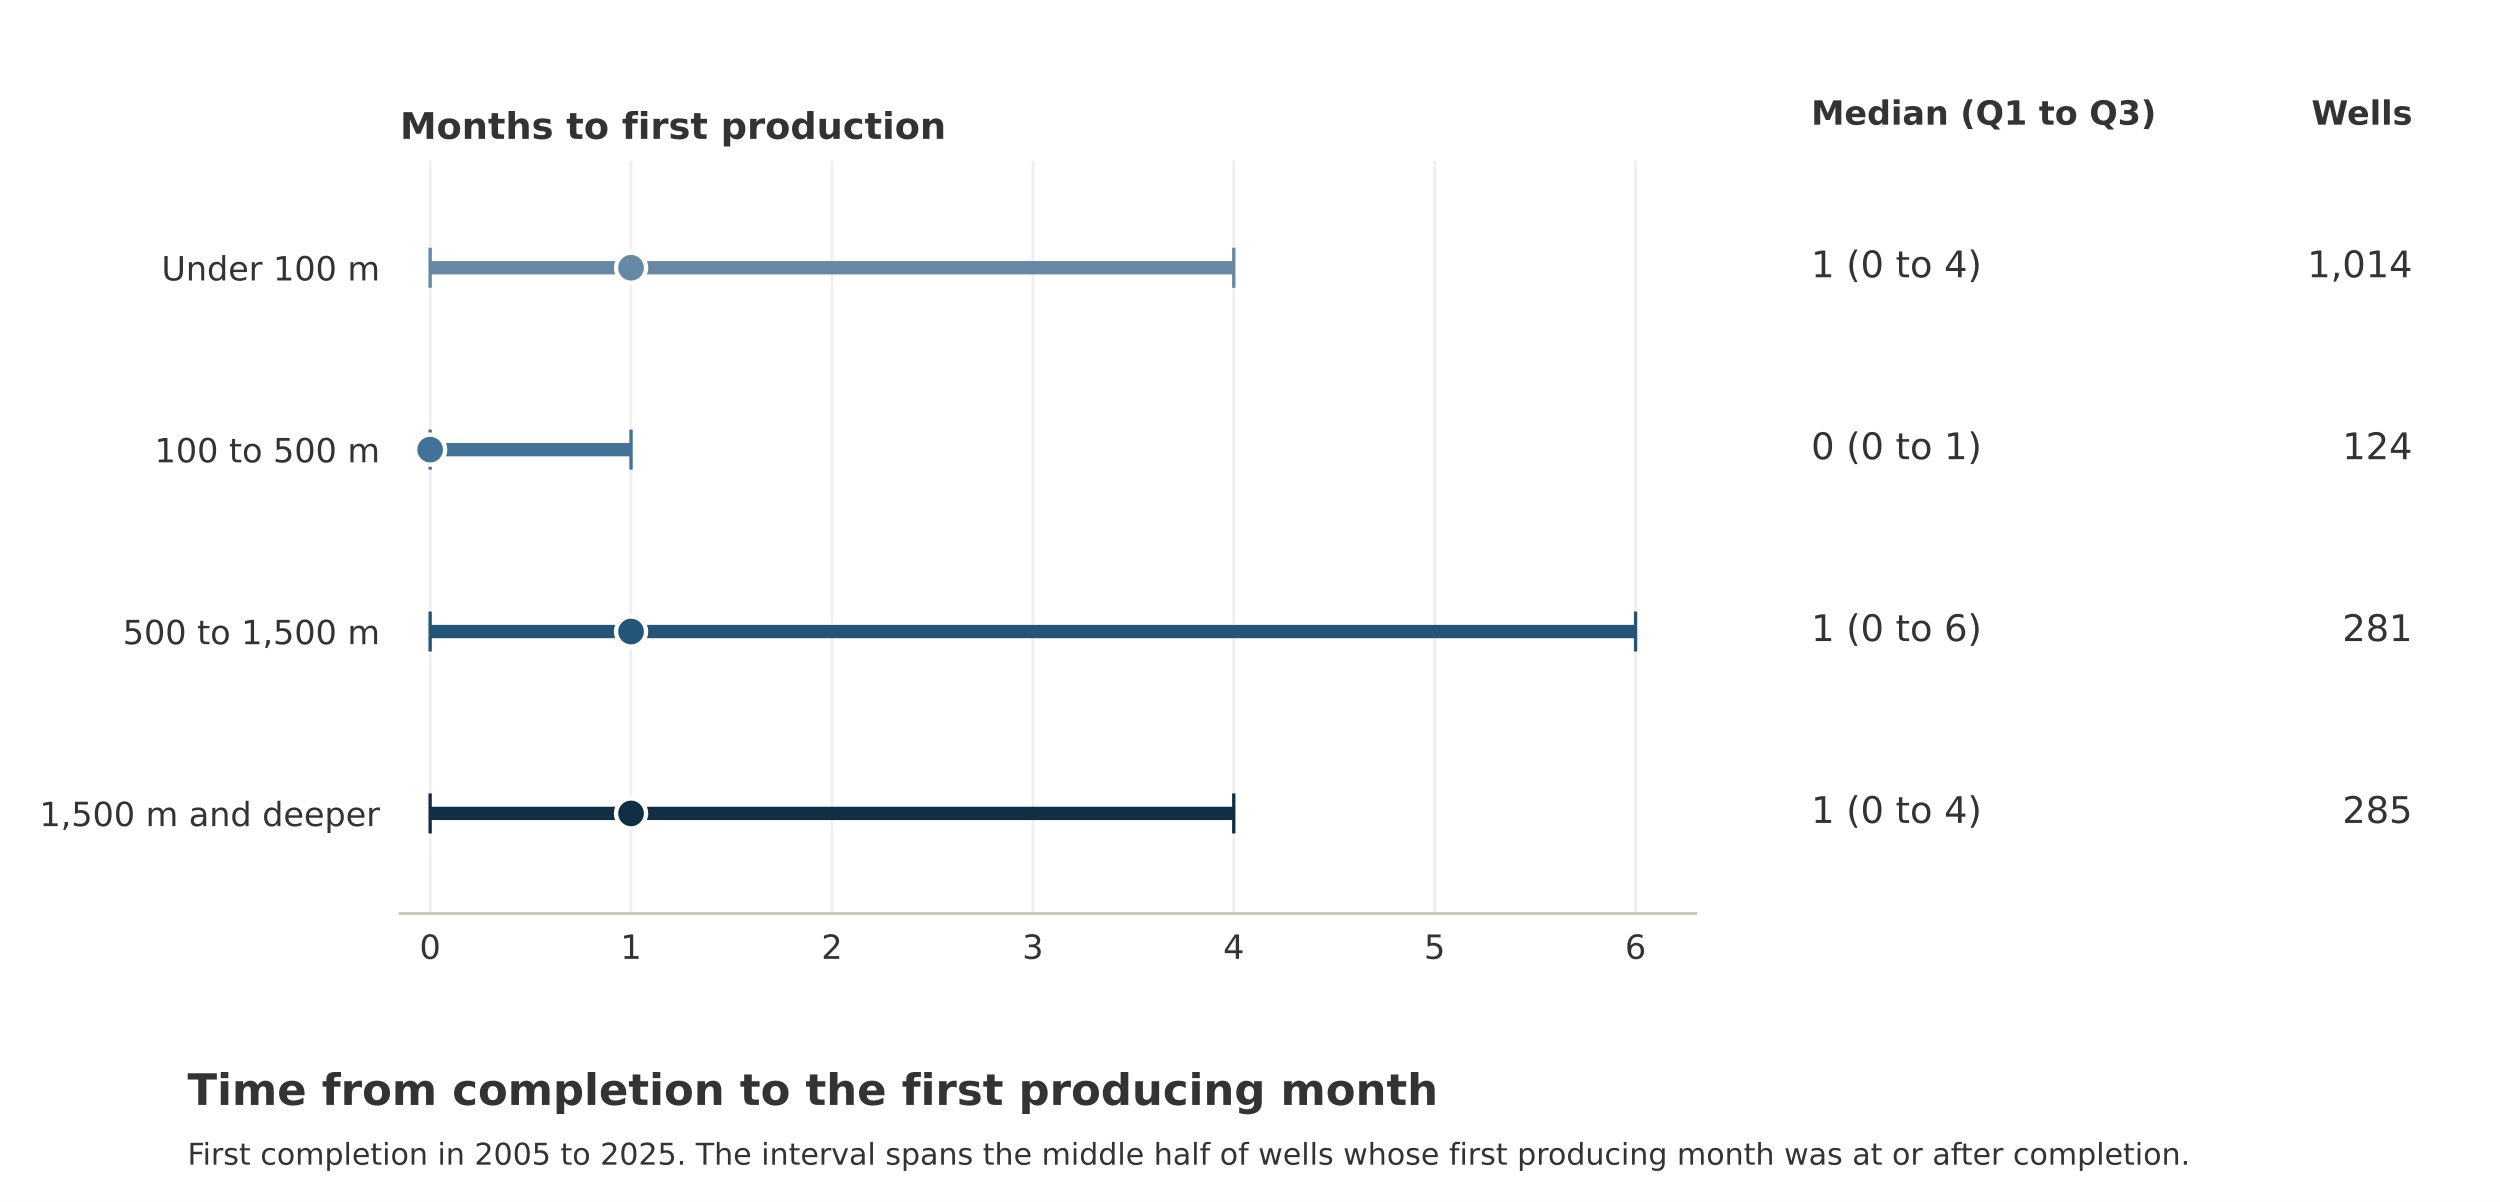
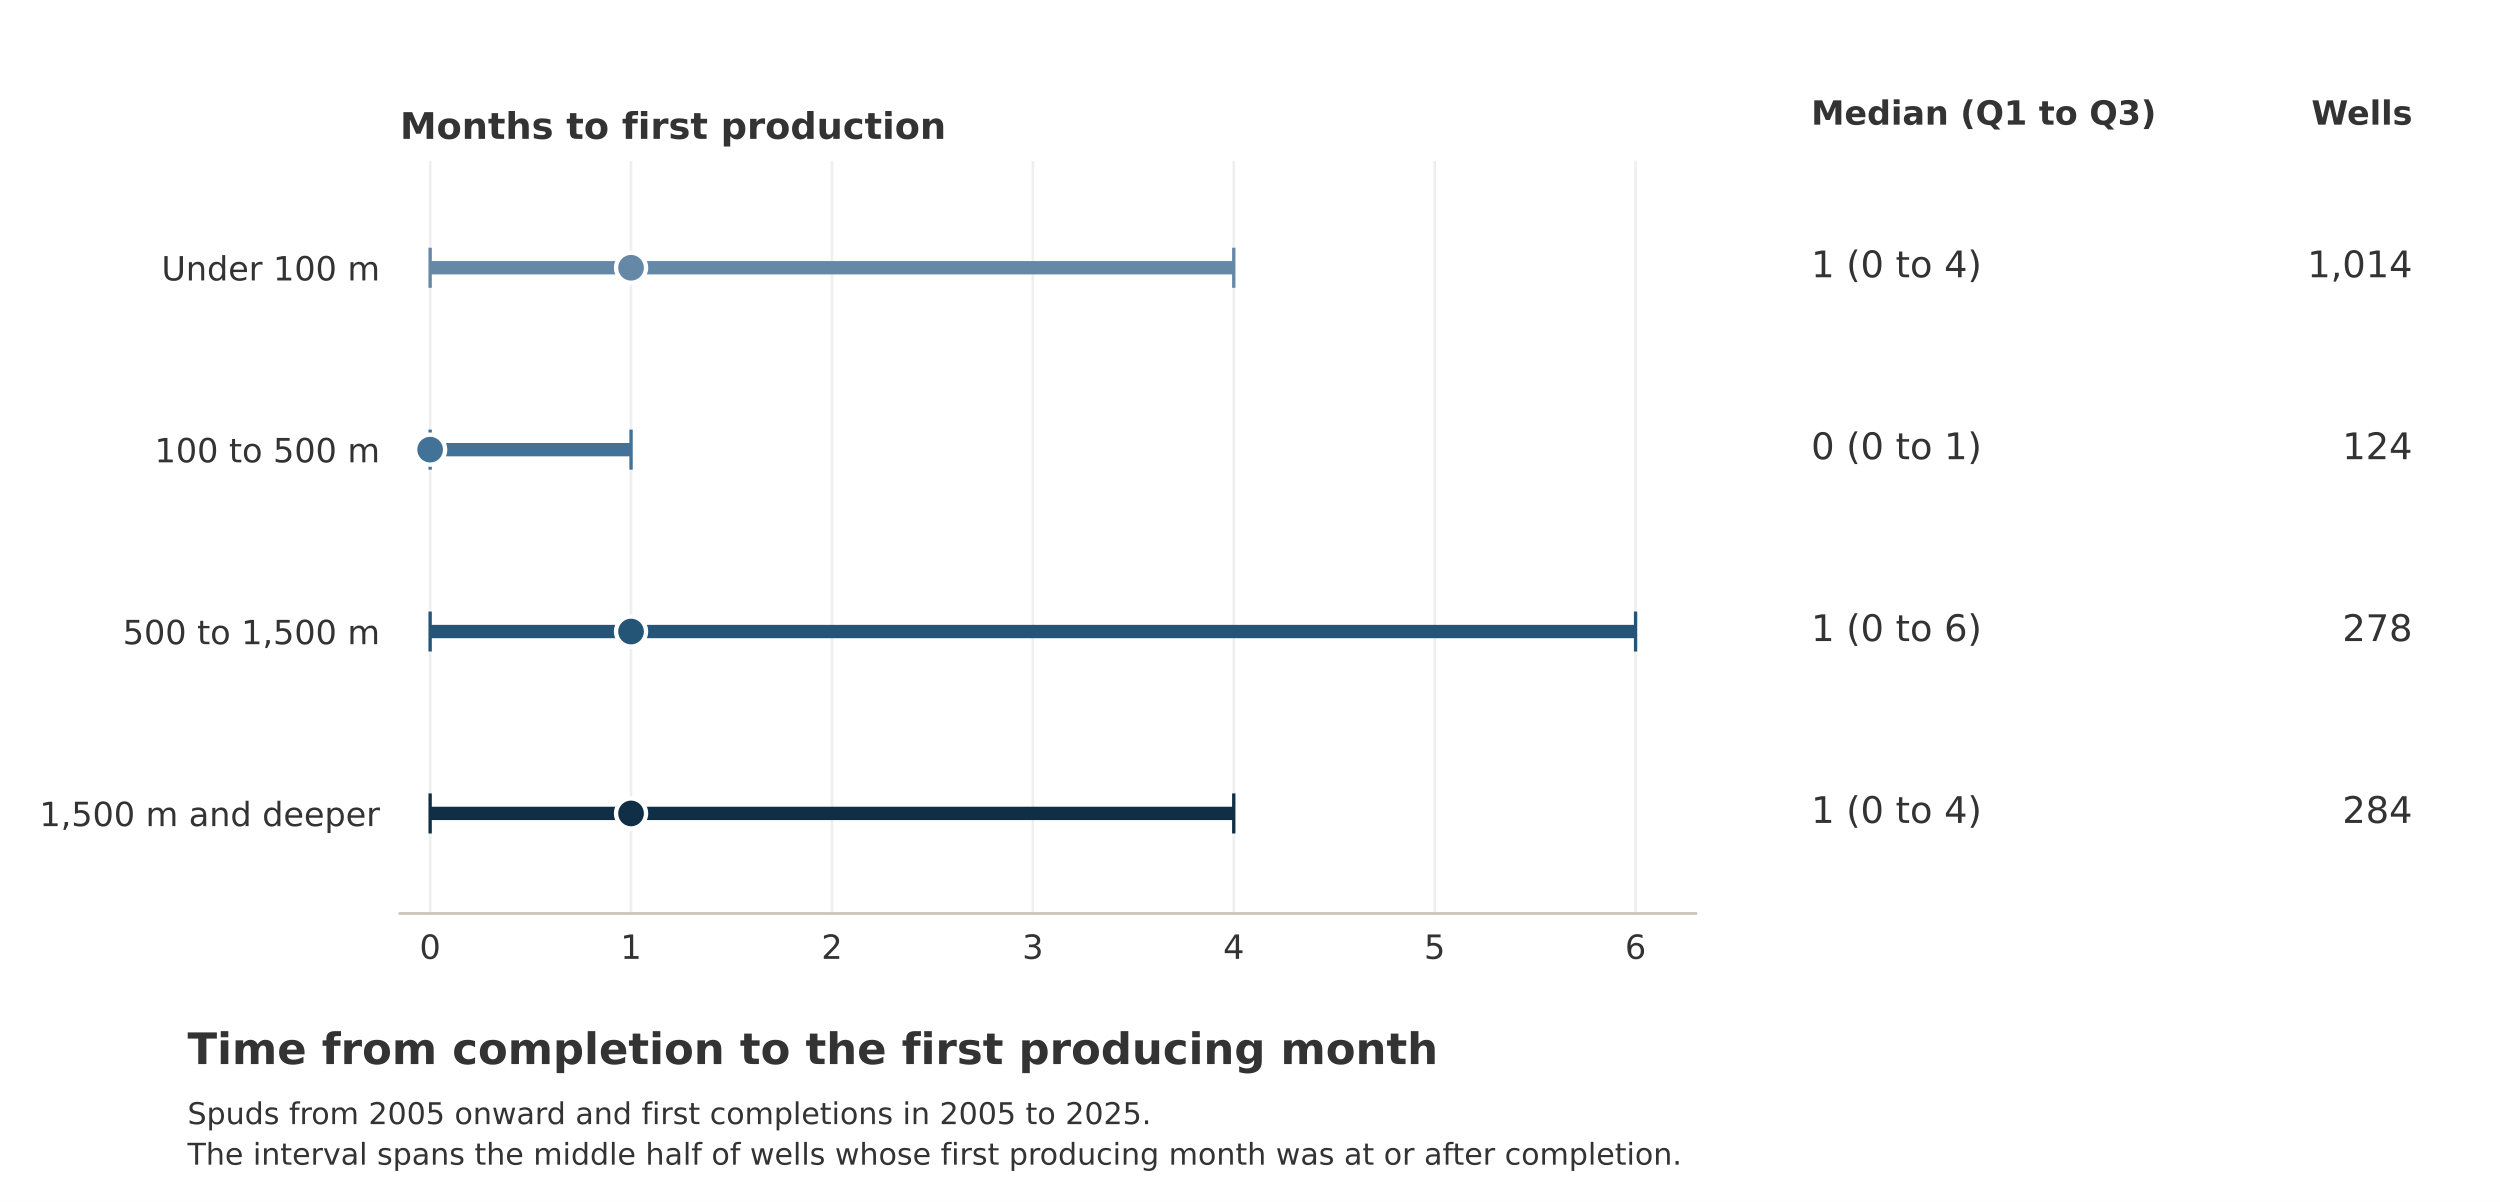
<svg xmlns="http://www.w3.org/2000/svg" xmlns:xlink="http://www.w3.org/1999/xlink" width="748.8pt" height="360pt" viewBox="0 0 748.8 360" version="1.1">
  <defs>
    <style type="text/css">*{stroke-linejoin: round; stroke-linecap: butt}</style>
  </defs>
  <g id="figure_1">
    <g id="patch_1">
      <path d="M 0 360  L 748.8 360  L 748.8 0  L 0 0  z " style="fill: #ffffff" />
    </g>
    <g id="axes_1">
      <g id="patch_2">
        <path d="M 119.808 273.6  L 507.939 273.6  L 507.939 48.6  L 119.808 48.6  z " style="fill: #ffffff" />
      </g>
      <g id="matplotlib.axis_1">
        <g id="xtick_1">
          <g id="line2d_1">
            <path d="M 128.834 273.6  L 128.834 48.6  " style="fill: none; stroke: #efefef; stroke-width: 0.8; stroke-linecap: square" />
          </g>
          <g id="line2d_2" />
          <g id="text_1">
            <text style="font-size: 10px; font-family: 'DejaVu Sans'; text-anchor: middle; fill: #333333" x="128.834" y="287.198" transform="rotate(-0 128.8343 287.1977)">0</text>
          </g>
        </g>
        <g id="xtick_2">
          <g id="line2d_3">
            <path d="M 189.01 273.6  L 189.01 48.6  " style="fill: none; stroke: #efefef; stroke-width: 0.8; stroke-linecap: square" />
          </g>
          <g id="line2d_4" />
          <g id="text_2">
            <text style="font-size: 10px; font-family: 'DejaVu Sans'; text-anchor: middle; fill: #333333" x="189.01" y="287.198" transform="rotate(-0 189.0097 287.1977)">1</text>
          </g>
        </g>
        <g id="xtick_3">
          <g id="line2d_5">
            <path d="M 249.185 273.6  L 249.185 48.6  " style="fill: none; stroke: #efefef; stroke-width: 0.8; stroke-linecap: square" />
          </g>
          <g id="line2d_6" />
          <g id="text_3">
            <text style="font-size: 10px; font-family: 'DejaVu Sans'; text-anchor: middle; fill: #333333" x="249.185" y="287.198" transform="rotate(-0 249.1851 287.1977)">2</text>
          </g>
        </g>
        <g id="xtick_4">
          <g id="line2d_7">
            <path d="M 309.361 273.6  L 309.361 48.6  " style="fill: none; stroke: #efefef; stroke-width: 0.8; stroke-linecap: square" />
          </g>
          <g id="line2d_8" />
          <g id="text_4">
            <text style="font-size: 10px; font-family: 'DejaVu Sans'; text-anchor: middle; fill: #333333" x="309.361" y="287.198" transform="rotate(-0 309.3606 287.1977)">3</text>
          </g>
        </g>
        <g id="xtick_5">
          <g id="line2d_9">
            <path d="M 369.536 273.6  L 369.536 48.6  " style="fill: none; stroke: #efefef; stroke-width: 0.8; stroke-linecap: square" />
          </g>
          <g id="line2d_10" />
          <g id="text_5">
            <text style="font-size: 10px; font-family: 'DejaVu Sans'; text-anchor: middle; fill: #333333" x="369.536" y="287.198" transform="rotate(-0 369.536 287.1977)">4</text>
          </g>
        </g>
        <g id="xtick_6">
          <g id="line2d_11">
            <path d="M 429.711 273.6  L 429.711 48.6  " style="fill: none; stroke: #efefef; stroke-width: 0.8; stroke-linecap: square" />
          </g>
          <g id="line2d_12" />
          <g id="text_6">
            <text style="font-size: 10px; font-family: 'DejaVu Sans'; text-anchor: middle; fill: #333333" x="429.711" y="287.198" transform="rotate(-0 429.7114 287.1977)">5</text>
          </g>
        </g>
        <g id="xtick_7">
          <g id="line2d_13">
            <path d="M 489.887 273.6  L 489.887 48.6  " style="fill: none; stroke: #efefef; stroke-width: 0.8; stroke-linecap: square" />
          </g>
          <g id="line2d_14" />
          <g id="text_7">
            <text style="font-size: 10px; font-family: 'DejaVu Sans'; text-anchor: middle; fill: #333333" x="489.887" y="287.198" transform="rotate(-0 489.8868 287.1977)">6</text>
          </g>
        </g>
      </g>
      <g id="matplotlib.axis_2">
        <g id="ytick_1">
          <g id="line2d_15" />
          <g id="text_8">
            <text style="font-size: 10px; font-family: 'DejaVu Sans'; text-anchor: end; fill: #333333" x="113.808" y="83.997" transform="rotate(-0 113.808 83.99728)">Under 100 m</text>
          </g>
        </g>
        <g id="ytick_2">
          <g id="line2d_16" />
          <g id="text_9">
            <text style="font-size: 10px; font-family: 'DejaVu Sans'; text-anchor: end; fill: #333333" x="113.808" y="138.476" transform="rotate(-0 113.808 138.4763)">100 to 500 m</text>
          </g>
        </g>
        <g id="ytick_3">
          <g id="line2d_17" />
          <g id="text_10">
            <text style="font-size: 10px; font-family: 'DejaVu Sans'; text-anchor: end; fill: #333333" x="113.808" y="192.956" transform="rotate(-0 113.808 192.9557)">500 to 1,500 m</text>
          </g>
        </g>
        <g id="ytick_4">
          <g id="line2d_18" />
          <g id="text_11">
            <text style="font-size: 10px; font-family: 'DejaVu Sans'; text-anchor: end; fill: #333333" x="113.808" y="247.436" transform="rotate(-0 113.808 247.4355)">1,500 m and deeper</text>
          </g>
        </g>
      </g>
      <g id="LineCollection_1">
        <path d="M 128.834 80.198  L 369.536 80.198  " style="fill: none; stroke: #6588a6; stroke-width: 4" />
      </g>
      <g id="line2d_19">
        <defs>
          <path id="m90112a4efc" d="M 0 6  L 0 -6  " style="stroke: #6588a6" />
        </defs>
        <g>
          <use xlink:href="#m90112a4efc" x="128.834" y="80.198" style="fill: #6588a6; stroke: #6588a6" />
          <use xlink:href="#m90112a4efc" x="369.536" y="80.198" style="fill: #6588a6; stroke: #6588a6" />
        </g>
      </g>
      <g id="line2d_20">
        <defs>
          <path id="mb924f05f99" d="M 0 4.5  C 1.193 4.5 2.338 4.026 3.182 3.182  C 4.026 2.338 4.5 1.193 4.5 0  C 4.5 -1.193 4.026 -2.338 3.182 -3.182  C 2.338 -4.026 1.193 -4.5 0 -4.5  C -1.193 -4.5 -2.338 -4.026 -3.182 -3.182  C -4.026 -2.338 -4.5 -1.193 -4.5 0  C -4.5 1.193 -4.026 2.338 -3.182 3.182  C -2.338 4.026 -1.193 4.5 0 4.5  z " style="stroke: #ffffff; stroke-width: 1.3" />
        </defs>
        <g>
          <use xlink:href="#mb924f05f99" x="189.01" y="80.198" style="fill: #6588a6; stroke: #ffffff; stroke-width: 1.3" />
        </g>
      </g>
      <g id="LineCollection_2">
        <path d="M 128.834 134.677  L 189.01 134.677  " style="fill: none; stroke: #427298; stroke-width: 4" />
      </g>
      <g id="line2d_21">
        <defs>
          <path id="mc8d6fdaf01" d="M 0 6  L 0 -6  " style="stroke: #427298" />
        </defs>
        <g>
          <use xlink:href="#mc8d6fdaf01" x="128.834" y="134.677" style="fill: #427298; stroke: #427298" />
          <use xlink:href="#mc8d6fdaf01" x="189.01" y="134.677" style="fill: #427298; stroke: #427298" />
        </g>
      </g>
      <g id="line2d_22">
        <defs>
          <path id="md4e2417916" d="M 0 4.5  C 1.193 4.5 2.338 4.026 3.182 3.182  C 4.026 2.338 4.5 1.193 4.5 0  C 4.5 -1.193 4.026 -2.338 3.182 -3.182  C 2.338 -4.026 1.193 -4.5 0 -4.5  C -1.193 -4.5 -2.338 -4.026 -3.182 -3.182  C -4.026 -2.338 -4.5 -1.193 -4.5 0  C -4.5 1.193 -4.026 2.338 -3.182 3.182  C -2.338 4.026 -1.193 4.5 0 4.5  z " style="stroke: #ffffff; stroke-width: 1.3" />
        </defs>
        <g>
          <use xlink:href="#md4e2417916" x="128.834" y="134.677" style="fill: #427298; stroke: #ffffff; stroke-width: 1.3" />
        </g>
      </g>
      <g id="LineCollection_3">
        <path d="M 128.834 189.157  L 489.887 189.157  " style="fill: none; stroke: #245476; stroke-width: 4" />
      </g>
      <g id="line2d_23">
        <defs>
          <path id="ma250dcf6dd" d="M 0 6  L 0 -6  " style="stroke: #245476" />
        </defs>
        <g>
          <use xlink:href="#ma250dcf6dd" x="128.834" y="189.157" style="fill: #245476; stroke: #245476" />
          <use xlink:href="#ma250dcf6dd" x="489.887" y="189.157" style="fill: #245476; stroke: #245476" />
        </g>
      </g>
      <g id="line2d_24">
        <defs>
          <path id="m5eb4e12bfd" d="M 0 4.5  C 1.193 4.5 2.338 4.026 3.182 3.182  C 4.026 2.338 4.5 1.193 4.5 0  C 4.5 -1.193 4.026 -2.338 3.182 -3.182  C 2.338 -4.026 1.193 -4.5 0 -4.5  C -1.193 -4.5 -2.338 -4.026 -3.182 -3.182  C -4.026 -2.338 -4.5 -1.193 -4.5 0  C -4.5 1.193 -4.026 2.338 -3.182 3.182  C -2.338 4.026 -1.193 4.5 0 4.5  z " style="stroke: #ffffff; stroke-width: 1.3" />
        </defs>
        <g>
          <use xlink:href="#m5eb4e12bfd" x="189.01" y="189.157" style="fill: #245476; stroke: #ffffff; stroke-width: 1.3" />
        </g>
      </g>
      <g id="LineCollection_4">
        <path d="M 128.834 243.636  L 369.536 243.636  " style="fill: none; stroke: #102e46; stroke-width: 4" />
      </g>
      <g id="line2d_25">
        <defs>
          <path id="md833146738" d="M 0 6  L 0 -6  " style="stroke: #102e46" />
        </defs>
        <g>
          <use xlink:href="#md833146738" x="128.834" y="243.636" style="fill: #102e46; stroke: #102e46" />
          <use xlink:href="#md833146738" x="369.536" y="243.636" style="fill: #102e46; stroke: #102e46" />
        </g>
      </g>
      <g id="line2d_26">
        <defs>
          <path id="me050ddec85" d="M 0 4.5  C 1.193 4.5 2.338 4.026 3.182 3.182  C 4.026 2.338 4.5 1.193 4.5 0  C 4.5 -1.193 4.026 -2.338 3.182 -3.182  C 2.338 -4.026 1.193 -4.5 0 -4.5  C -1.193 -4.5 -2.338 -4.026 -3.182 -3.182  C -4.026 -2.338 -4.5 -1.193 -4.5 0  C -4.5 1.193 -4.026 2.338 -3.182 3.182  C -2.338 4.026 -1.193 4.5 0 4.5  z " style="stroke: #ffffff; stroke-width: 1.3" />
        </defs>
        <g>
          <use xlink:href="#me050ddec85" x="189.01" y="243.636" style="fill: #102e46; stroke: #ffffff; stroke-width: 1.3" />
        </g>
      </g>
      <g id="patch_3">
        <path d="M 119.808 273.6  L 507.939 273.6  " style="fill: none; stroke: #c9c3b8; stroke-width: 0.8; stroke-linejoin: miter; stroke-linecap: square" />
      </g>
      <g id="text_12">
        <text style="font-weight: 700; font-size: 11px; font-family: 'DejaVu Sans'; text-anchor: start; fill: #333333" x="119.808" y="41.6" transform="rotate(-0 119.808 41.6)">Months to first production</text>
      </g>
    </g>
    <g id="axes_2">
      <g id="text_13">
        <text style="font-size: 11px; font-family: 'DejaVu Sans'; text-anchor: start; fill: #333333" x="542.483" y="83.055" transform="rotate(-0 542.4831 83.05549)">1 (0 to 4)</text>
      </g>
      <g id="text_14">
        <text style="font-size: 11px; font-family: 'DejaVu Sans'; text-anchor: end; fill: #333333" x="722.576" y="83.055" transform="rotate(-0 722.5761 83.05549)">1,014</text>
      </g>
      <g id="text_15">
        <text style="font-size: 11px; font-family: 'DejaVu Sans'; text-anchor: start; fill: #333333" x="542.483" y="137.535" transform="rotate(-0 542.4831 137.5349)">0 (0 to 1)</text>
      </g>
      <g id="text_16">
        <text style="font-size: 11px; font-family: 'DejaVu Sans'; text-anchor: end; fill: #333333" x="722.576" y="137.535" transform="rotate(-0 722.5761 137.5349)">124</text>
      </g>
      <g id="text_17">
        <text style="font-size: 11px; font-family: 'DejaVu Sans'; text-anchor: start; fill: #333333" x="542.483" y="192.014" transform="rotate(-0 542.4831 192.0143)">1 (0 to 6)</text>
      </g>
      <g id="text_18">
-         <text style="font-size: 11px; font-family: 'DejaVu Sans'; text-anchor: end; fill: #333333" x="722.576" y="192.014" transform="rotate(-0 722.5761 192.0143)">281</text>
+         <text style="font-size: 11px; font-family: 'DejaVu Sans'; text-anchor: end; fill: #333333" x="722.576" y="192.014" transform="rotate(-0 722.5761 192.0143)">278</text>
      </g>
      <g id="text_19">
        <text style="font-size: 11px; font-family: 'DejaVu Sans'; text-anchor: start; fill: #333333" x="542.483" y="246.494" transform="rotate(-0 542.4831 246.4937)">1 (0 to 4)</text>
      </g>
      <g id="text_20">
-         <text style="font-size: 11px; font-family: 'DejaVu Sans'; text-anchor: end; fill: #333333" x="722.576" y="246.494" transform="rotate(-0 722.5761 246.4937)">285</text>
+         <text style="font-size: 11px; font-family: 'DejaVu Sans'; text-anchor: end; fill: #333333" x="722.576" y="246.494" transform="rotate(-0 722.5761 246.4937)">284</text>
      </g>
      <g id="text_21">
        <text style="font-weight: 700; font-size: 10px; font-family: 'DejaVu Sans'; text-anchor: start; fill: #333333" x="542.483" y="37.35" transform="rotate(-0 542.4831 37.35)">Median (Q1 to Q3)</text>
      </g>
      <g id="text_22">
        <text style="font-weight: 700; font-size: 10px; font-family: 'DejaVu Sans'; text-anchor: end; fill: #333333" x="722.576" y="37.35" transform="rotate(-0 722.5761 37.35)">Wells</text>
      </g>
    </g>
    <g id="text_23">
-       <text style="font-weight: 700; font-size: 13px; font-family: 'DejaVu Sans'; text-anchor: start; fill: #333333" x="56.16" y="330.957" transform="rotate(-0 56.16 330.957)">Time from completion to the first producing month</text>
+       <text style="font-weight: 700; font-size: 13px; font-family: 'DejaVu Sans'; text-anchor: start; fill: #333333" x="56.16" y="318.717" transform="rotate(-0 56.16 318.717)">Time from completion to the first producing month</text>
    </g>
    <g id="text_24">
-       <text style="font-size: 9px; font-family: 'DejaVu Sans'; text-anchor: start; fill: #333333" x="56.16" y="348.848" transform="rotate(-0 56.16 348.8484)">First completion in 2005 to 2025. The interval spans the middle half of wells whose first producing month was at or after completion.</text>
+       <text style="font-size: 9px; font-family: 'DejaVu Sans'; fill: #333333" transform="translate(56.16 336.6984)">Spuds from 2005 onward and first completions in 2005 to 2025.</text>
+       <text style="font-size: 9px; font-family: 'DejaVu Sans'; fill: #333333" transform="translate(56.16 348.8484)">The interval spans the middle half of wells whose first producing month was at or after completion.</text>
    </g>
  </g>
</svg>
